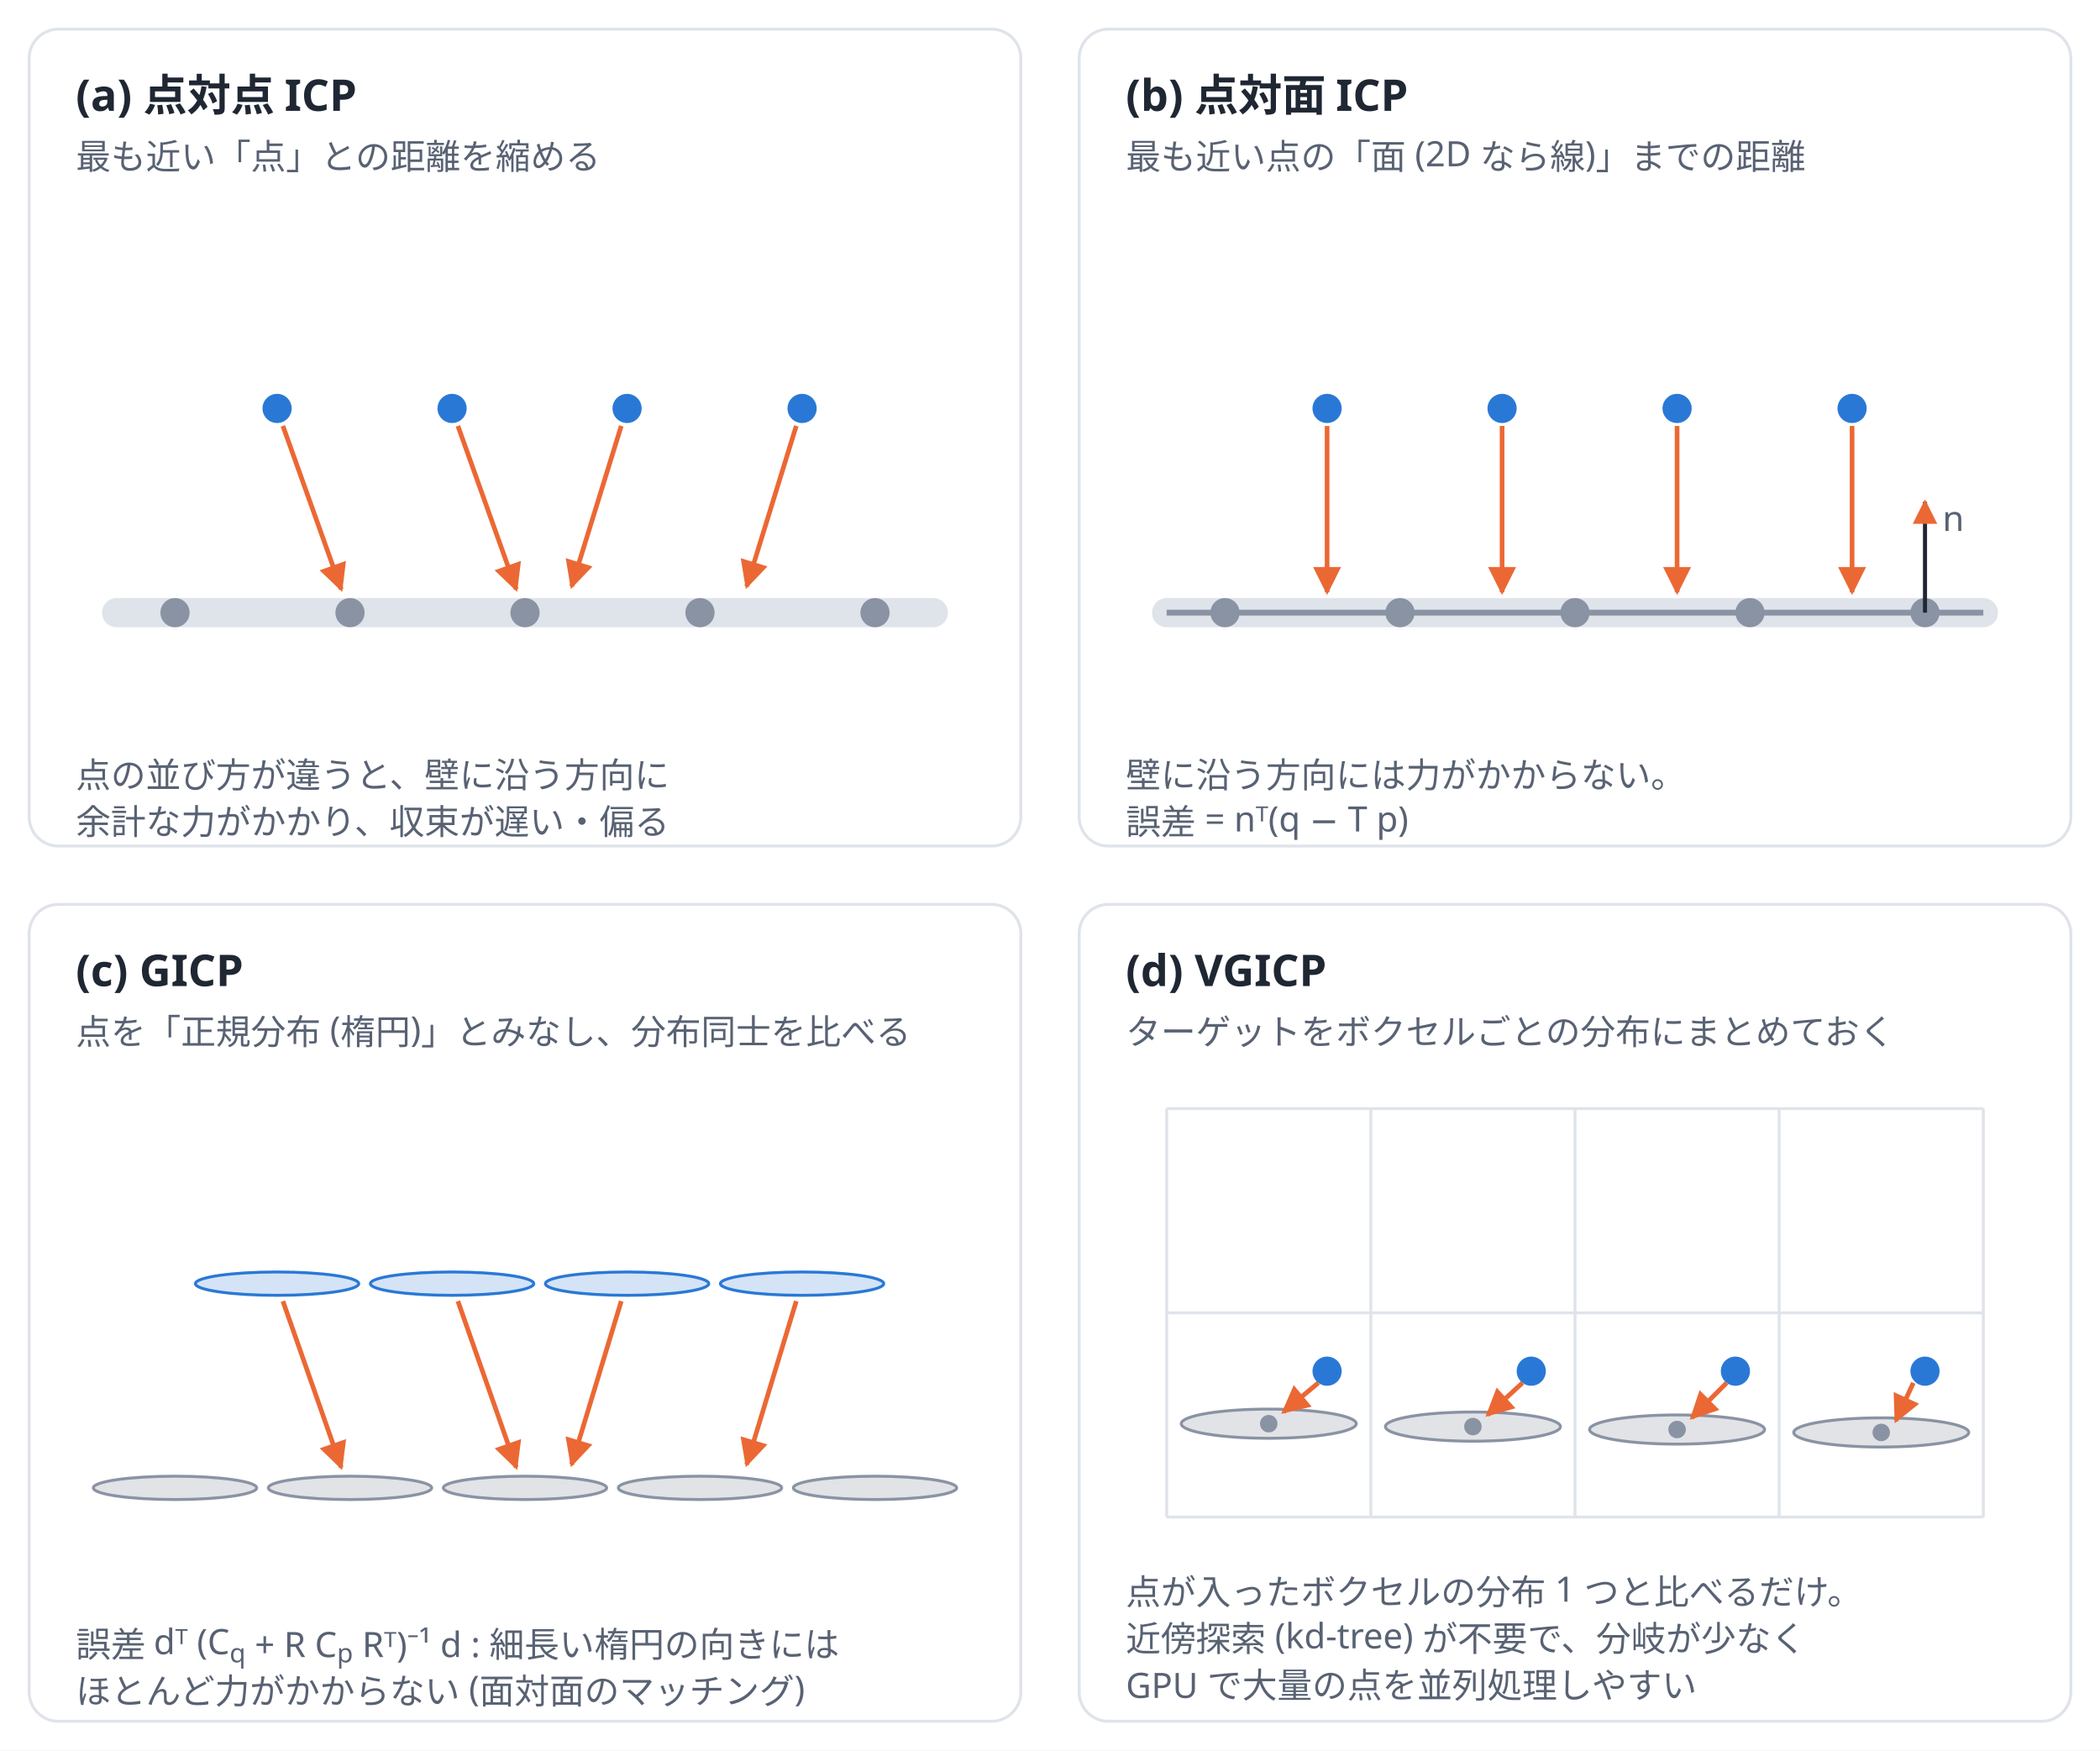
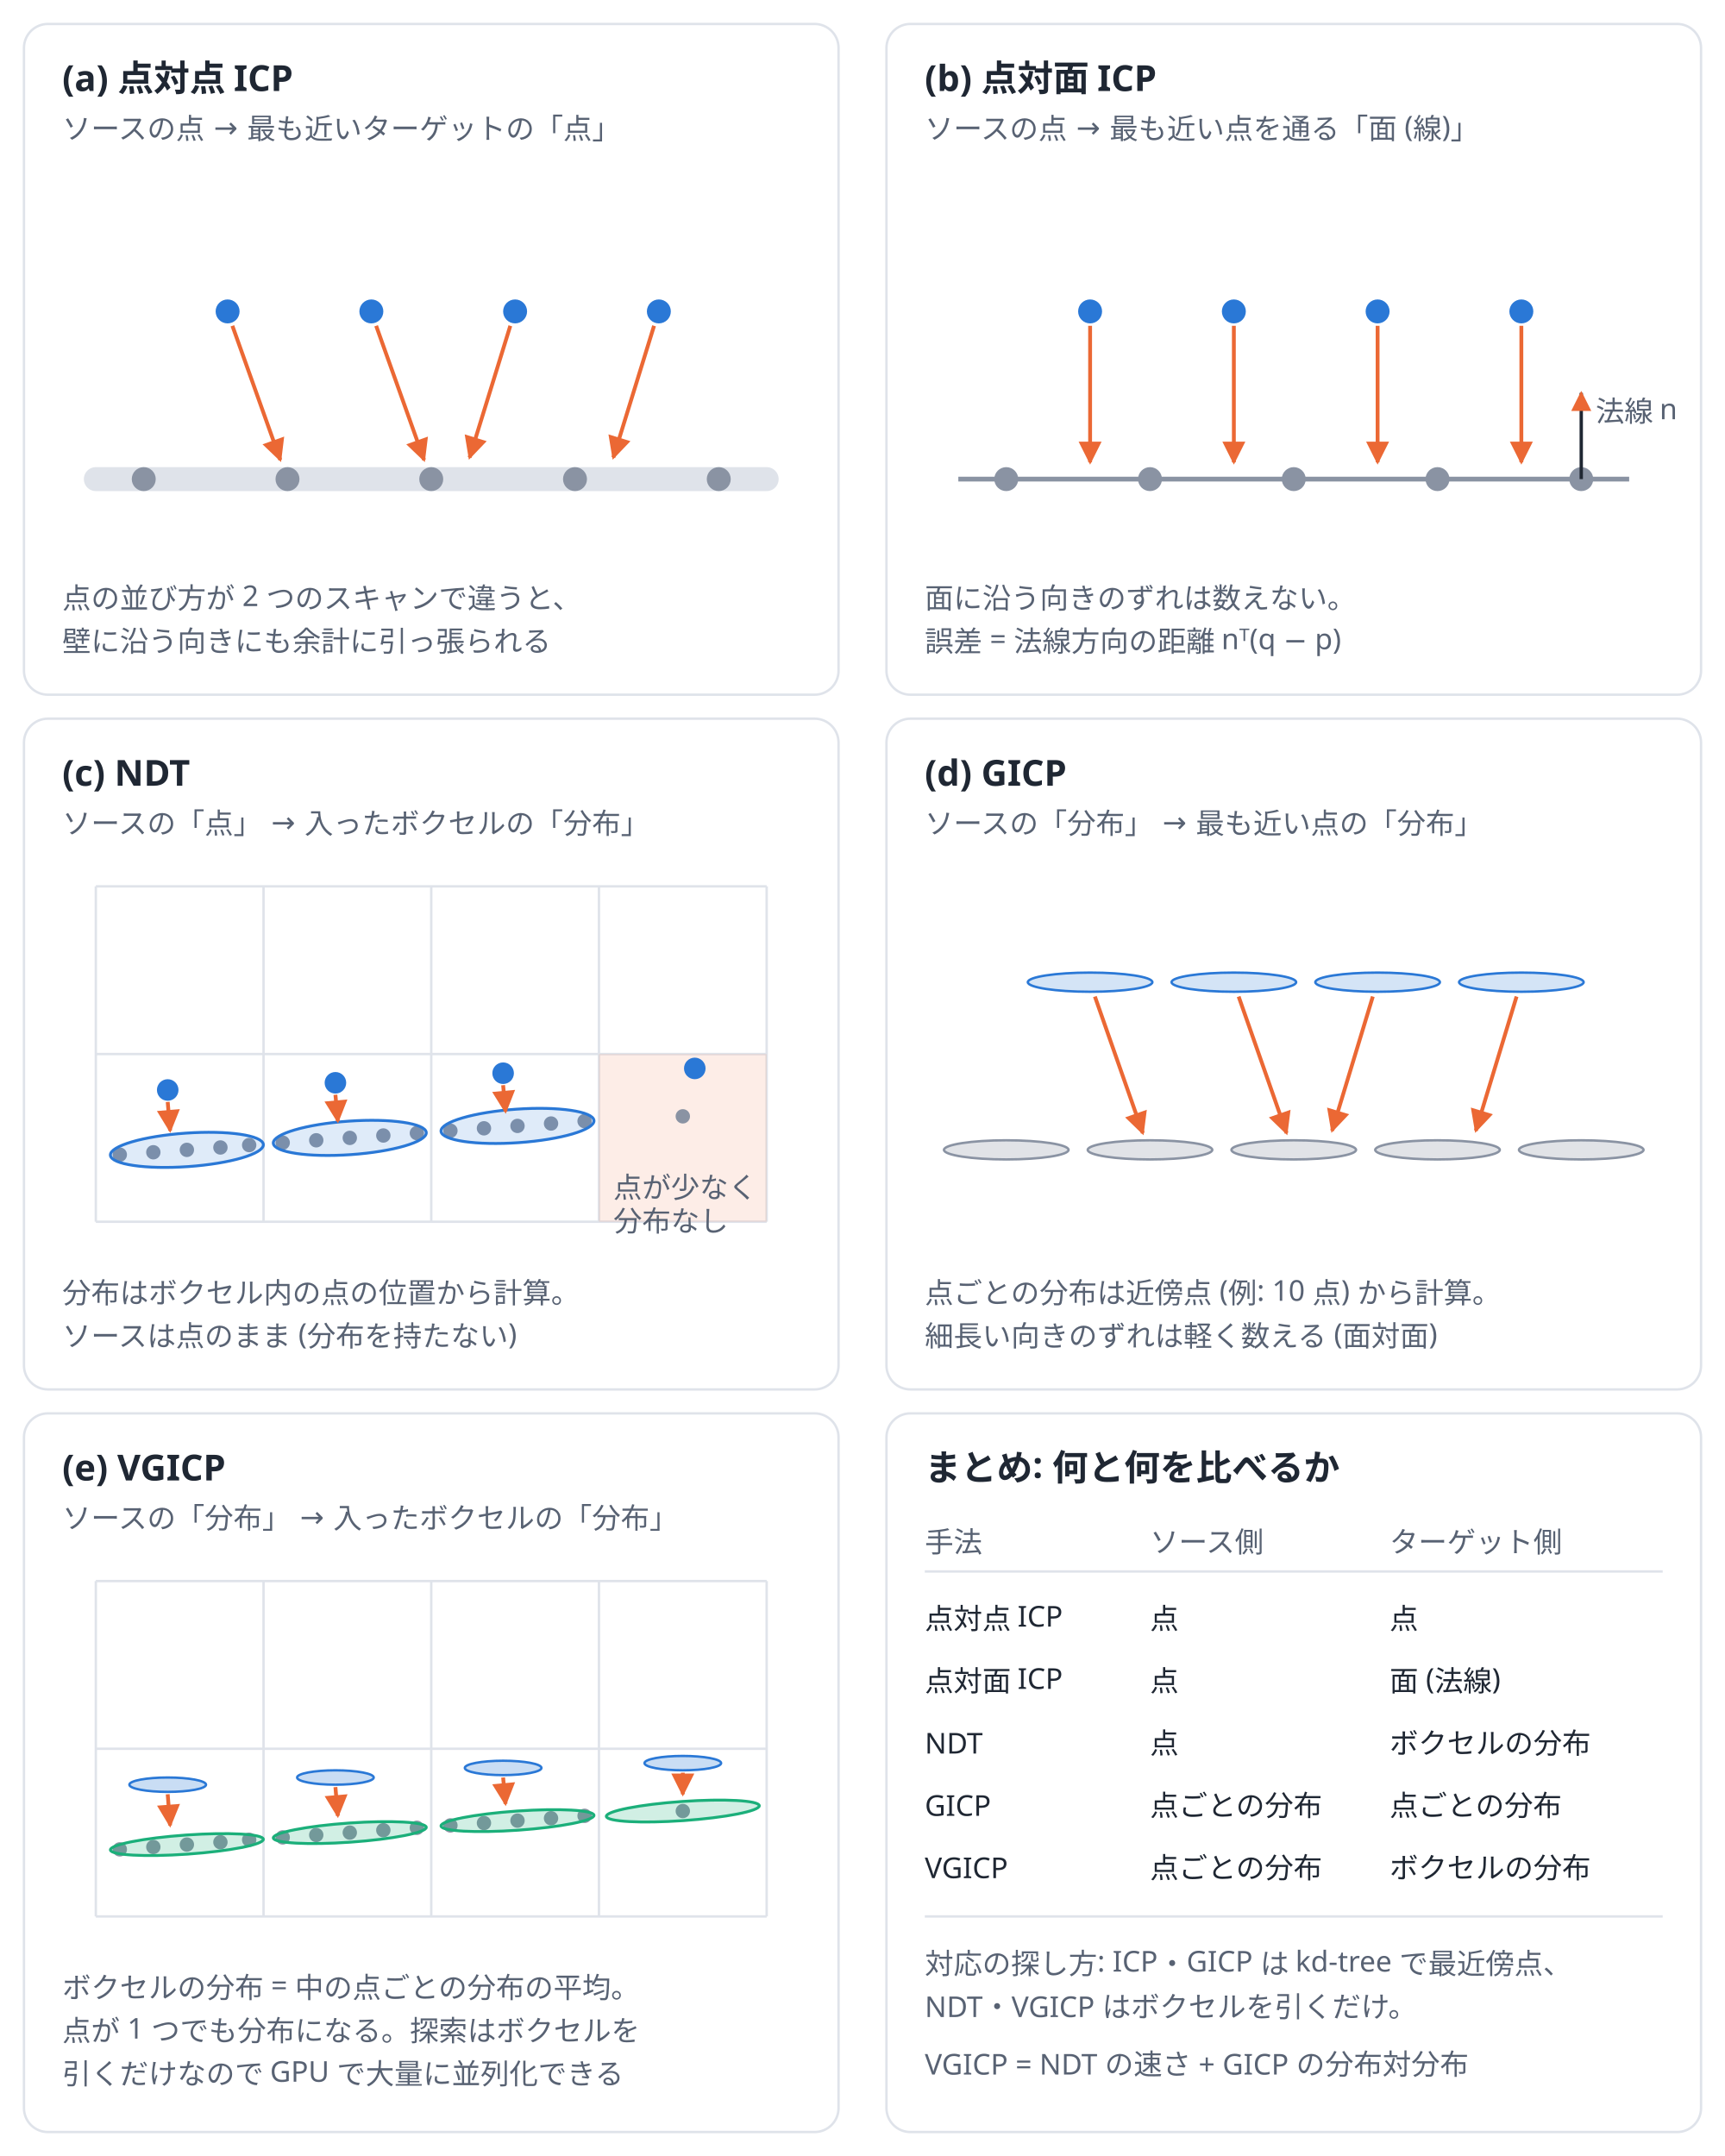
- <svg xmlns="http://www.w3.org/2000/svg" viewBox="0 0 720 600" width="720" height="600" font-family="'Noto Sans JP','Hiragino Sans','Yu Gothic','Meiryo',sans-serif">
+ <svg xmlns="http://www.w3.org/2000/svg" viewBox="0 0 720 900" width="720" height="900" font-family="'Noto Sans JP','Hiragino Sans','Yu Gothic','Meiryo',sans-serif">
  <style>
    .t { font-size: 15px; fill: #1f2733; font-weight: 700; }
    .s { font-size: 12px; fill: #586273; }
+     .c { font-size: 12px; fill: #1f2733; }
    .tg { fill: #8a93a3; }
    .src { fill: #2a78d6; }
    .ar { stroke: #eb6834; stroke-width: 1.6; fill: none; marker-end: url(#ah); }
    .panel { fill: #ffffff; stroke: #dfe3ea; stroke-width: 1; }
+     .grid { stroke: #dfe3ea; stroke-width: 1; fill: none; }
  </style>
  <defs>
    <marker id="ah" viewBox="0 0 10 10" refX="9" refY="5" markerWidth="6" markerHeight="6" orient="auto-start-reverse">
      <path d="M0,0 L10,5 L0,10 z" fill="#eb6834" />
    </marker>
  </defs>
-   <rect x="0" y="0" width="720" height="600" fill="#ffffff" />
+   <rect x="0" y="0" width="720" height="900" fill="#ffffff" />
  <rect x="10" y="10" width="340" height="280" rx="10" class="panel" />
  <text x="26" y="38" class="t">(a) 点対点 ICP</text>
-   <text x="26" y="58" class="s">最も近い「点」との距離を縮める</text>
-   <line x1="40" y1="210" x2="320" y2="210" stroke="#dfe3ea" stroke-width="10" stroke-linecap="round" />
+   <text x="26" y="58" class="s">ソースの点 → 最も近いターゲットの「点」</text>
+   <line x1="40" y1="200" x2="320" y2="200" stroke="#dfe3ea" stroke-width="10" stroke-linecap="round" />
  <g class="tg">
-     <circle cx="60" cy="210" r="5" />
-     <circle cx="120" cy="210" r="5" />
-     <circle cx="180" cy="210" r="5" />
-     <circle cx="240" cy="210" r="5" />
-     <circle cx="300" cy="210" r="5" />
+     <circle cx="60" cy="200" r="5" />
+     <circle cx="120" cy="200" r="5" />
+     <circle cx="180" cy="200" r="5" />
+     <circle cx="240" cy="200" r="5" />
+     <circle cx="300" cy="200" r="5" />
  </g>
  <g class="src">
-     <circle cx="95" cy="140" r="5" />
-     <circle cx="155" cy="140" r="5" />
-     <circle cx="215" cy="140" r="5" />
-     <circle cx="275" cy="140" r="5" />
+     <circle cx="95" cy="130" r="5" />
+     <circle cx="155" cy="130" r="5" />
+     <circle cx="215" cy="130" r="5" />
+     <circle cx="275" cy="130" r="5" />
  </g>
-   <path d="M97,146 L117,202" class="ar" />
-   <path d="M157,146 L177,202" class="ar" />
-   <path d="M213,146 L196,201" class="ar" />
-   <path d="M273,146 L256,201" class="ar" />
-   <text x="26" y="270" class="s">点の並び方が違うと、壁に沿う方向に</text>
-   <text x="26" y="286" class="s">余計な力がかかり、収束が遅い・偏る</text>
+   <path d="M97,136 L117,192" class="ar" />
+   <path d="M157,136 L177,192" class="ar" />
+   <path d="M213,136 L196,191" class="ar" />
+   <path d="M273,136 L256,191" class="ar" />
+   <text x="26" y="254" class="s">点の並び方が 2 つのスキャンで違うと、</text>
+   <text x="26" y="272" class="s">壁に沿う向きにも余計に引っ張られる</text>
  <rect x="370" y="10" width="340" height="280" rx="10" class="panel" />
  <text x="386" y="38" class="t">(b) 点対面 ICP</text>
-   <text x="386" y="58" class="s">最も近い点の「面 (2D なら線)」までの距離</text>
-   <line x1="400" y1="210" x2="680" y2="210" stroke="#dfe3ea" stroke-width="10" stroke-linecap="round" />
-   <line x1="400" y1="210" x2="680" y2="210" stroke="#8a93a3" stroke-width="2" />
+   <text x="386" y="58" class="s">ソースの点 → 最も近い点を通る「面 (線)」</text>
+   <line x1="400" y1="200" x2="680" y2="200" stroke="#8a93a3" stroke-width="2" />
  <g class="tg">
-     <circle cx="420" cy="210" r="5" />
-     <circle cx="480" cy="210" r="5" />
-     <circle cx="540" cy="210" r="5" />
-     <circle cx="600" cy="210" r="5" />
-     <circle cx="660" cy="210" r="5" />
+     <circle cx="420" cy="200" r="5" />
+     <circle cx="480" cy="200" r="5" />
+     <circle cx="540" cy="200" r="5" />
+     <circle cx="600" cy="200" r="5" />
+     <circle cx="660" cy="200" r="5" />
  </g>
-   <line x1="660" y1="210" x2="660" y2="172" stroke="#1f2733" stroke-width="1.4" marker-end="url(#ah)" />
-   <text x="666" y="182" class="s">n</text>
+   <line x1="660" y1="200" x2="660" y2="164" stroke="#1f2733" stroke-width="1.4" marker-end="url(#ah)" />
+   <text x="666" y="176" class="s">法線 n</text>
  <g class="src">
-     <circle cx="455" cy="140" r="5" />
-     <circle cx="515" cy="140" r="5" />
-     <circle cx="575" cy="140" r="5" />
-     <circle cx="635" cy="140" r="5" />
+     <circle cx="455" cy="130" r="5" />
+     <circle cx="515" cy="130" r="5" />
+     <circle cx="575" cy="130" r="5" />
+     <circle cx="635" cy="130" r="5" />
  </g>
-   <path d="M455,146 L455,203" class="ar" />
-   <path d="M515,146 L515,203" class="ar" />
-   <path d="M575,146 L575,203" class="ar" />
-   <path d="M635,146 L635,203" class="ar" />
-   <text x="386" y="270" class="s">壁に沿う方向には力がかからない。</text>
-   <text x="386" y="286" class="s">誤差 = nᵀ(q − T p)</text>
-   <rect x="10" y="310" width="340" height="280" rx="10" class="panel" />
-   <text x="26" y="338" class="t">(c) GICP</text>
-   <text x="26" y="358" class="s">点を「正規分布 (楕円)」とみなし、分布同士を比べる</text>
+   <path d="M455,136 L455,193" class="ar" />
+   <path d="M515,136 L515,193" class="ar" />
+   <path d="M575,136 L575,193" class="ar" />
+   <path d="M635,136 L635,193" class="ar" />
+   <text x="386" y="254" class="s">面に沿う向きのずれは数えない。</text>
+   <text x="386" y="272" class="s">誤差 = 法線方向の距離 nᵀ(q − p)</text>
+   <rect x="10" y="300" width="340" height="280" rx="10" class="panel" />
+   <text x="26" y="328" class="t">(c) NDT</text>
+   <text x="26" y="348" class="s">ソースの「点」 → 入ったボクセルの「分布」</text>
+   <path d="M40,370 L320,370 M40,440 L320,440 M40,510 L320,510 M40,370 L40,510 M110,370 L110,510 M180,370 L180,510 M250,370 L250,510 M320,370 L320,510" class="grid" />
+   <rect x="250" y="440" width="70" height="70" fill="#eb6834" fill-opacity="0.12" />
+   <g class="tg">
+     <circle cx="50" cy="482" r="3" />
+     <circle cx="64" cy="481" r="3" />
+     <circle cx="78" cy="480" r="3" />
+     <circle cx="92" cy="479" r="3" />
+     <circle cx="104" cy="478" r="3" />
+     <circle cx="118" cy="477" r="3" />
+     <circle cx="132" cy="476" r="3" />
+     <circle cx="146" cy="475" r="3" />
+     <circle cx="160" cy="474" r="3" />
+     <circle cx="174" cy="473" r="3" />
+     <circle cx="188" cy="472" r="3" />
+     <circle cx="202" cy="471" r="3" />
+     <circle cx="216" cy="470" r="3" />
+     <circle cx="230" cy="469" r="3" />
+     <circle cx="244" cy="468" r="3" />
+     <circle cx="285" cy="466" r="3" />
+   </g>
+   <g fill="#2a78d6" fill-opacity="0.15" stroke="#2a78d6" stroke-width="1.2">
+     <ellipse cx="78" cy="480" rx="32" ry="7" transform="rotate(-4 78 480)" />
+     <ellipse cx="146" cy="475" rx="32" ry="7" transform="rotate(-4 146 475)" />
+     <ellipse cx="216" cy="470" rx="32" ry="7" transform="rotate(-4 216 470)" />
+   </g>
+   <text x="256" y="500" class="s" font-size="11">点が少なく</text>
+   <text x="256" y="514" class="s" font-size="11">分布なし</text>
+   <g class="src">
+     <circle cx="70" cy="455" r="4.5" />
+     <circle cx="140" cy="452" r="4.5" />
+     <circle cx="210" cy="448" r="4.5" />
+     <circle cx="290" cy="446" r="4.5" />
+   </g>
+   <path d="M70,460 L71,472" class="ar" />
+   <path d="M140,457 L141,468" class="ar" />
+   <path d="M210,453 L211,464" class="ar" />
+   <text x="26" y="544" class="s">分布はボクセル内の点の位置から計算。</text>
+   <text x="26" y="562" class="s">ソースは点のまま (分布を持たない)</text>
+   <rect x="370" y="300" width="340" height="280" rx="10" class="panel" />
+   <text x="386" y="328" class="t">(d) GICP</text>
+   <text x="386" y="348" class="s">ソースの「分布」 → 最も近い点の「分布」</text>
  <g fill="#8a93a3" fill-opacity="0.25" stroke="#8a93a3">
-     <ellipse cx="60" cy="510" rx="28" ry="4" />
-     <ellipse cx="120" cy="510" rx="28" ry="4" />
-     <ellipse cx="180" cy="510" rx="28" ry="4" />
-     <ellipse cx="240" cy="510" rx="28" ry="4" />
-     <ellipse cx="300" cy="510" rx="28" ry="4" />
+     <ellipse cx="420" cy="480" rx="26" ry="4" />
+     <ellipse cx="480" cy="480" rx="26" ry="4" />
+     <ellipse cx="540" cy="480" rx="26" ry="4" />
+     <ellipse cx="600" cy="480" rx="26" ry="4" />
+     <ellipse cx="660" cy="480" rx="26" ry="4" />
  </g>
  <g fill="#2a78d6" fill-opacity="0.2" stroke="#2a78d6">
-     <ellipse cx="95" cy="440" rx="28" ry="4" />
-     <ellipse cx="155" cy="440" rx="28" ry="4" />
-     <ellipse cx="215" cy="440" rx="28" ry="4" />
-     <ellipse cx="275" cy="440" rx="28" ry="4" />
+     <ellipse cx="455" cy="410" rx="26" ry="4" />
+     <ellipse cx="515" cy="410" rx="26" ry="4" />
+     <ellipse cx="575" cy="410" rx="26" ry="4" />
+     <ellipse cx="635" cy="410" rx="26" ry="4" />
  </g>
-   <path d="M97,446 L117,503" class="ar" />
-   <path d="M157,446 L177,503" class="ar" />
-   <path d="M213,446 L196,502" class="ar" />
-   <path d="M273,446 L256,502" class="ar" />
-   <text x="26" y="568" class="s">誤差 dᵀ (C<tspan baseline-shift="sub" font-size="9">q</tspan> + R C<tspan baseline-shift="sub" font-size="9">p</tspan> Rᵀ)⁻¹ d : 細長い楕円の向きには</text>
-   <text x="26" y="584" class="s">ほとんど力がかからない (面対面のマッチング)</text>
-   <rect x="370" y="310" width="340" height="280" rx="10" class="panel" />
-   <text x="386" y="338" class="t">(d) VGICP</text>
-   <text x="386" y="358" class="s">ターゲットをボクセルごとの分布にまとめておく</text>
-   <g stroke="#dfe3ea" stroke-width="1">
-     <path d="M400,380 L680,380 M400,450 L680,450 M400,520 L680,520 M400,380 L400,520 M470,380 L470,520 M540,380 L540,520 M610,380 L610,520 M680,380 L680,520" />
+   <path d="M457,416 L477,473" class="ar" />
+   <path d="M517,416 L537,473" class="ar" />
+   <path d="M573,416 L556,472" class="ar" />
+   <path d="M633,416 L616,472" class="ar" />
+   <text x="386" y="544" class="s">点ごとの分布は近傍点 (例: 10 点) から計算。</text>
+   <text x="386" y="562" class="s">細長い向きのずれは軽く数える (面対面)</text>
+   <rect x="10" y="590" width="340" height="300" rx="10" class="panel" />
+   <text x="26" y="618" class="t">(e) VGICP</text>
+   <text x="26" y="638" class="s">ソースの「分布」 → 入ったボクセルの「分布」</text>
+   <path d="M40,660 L320,660 M40,730 L320,730 M40,800 L320,800 M40,660 L40,800 M110,660 L110,800 M180,660 L180,800 M250,660 L250,800 M320,660 L320,800" class="grid" />
+   <g class="tg">
+     <circle cx="50" cy="772" r="3" />
+     <circle cx="64" cy="771" r="3" />
+     <circle cx="78" cy="770" r="3" />
+     <circle cx="92" cy="769" r="3" />
+     <circle cx="104" cy="768" r="3" />
+     <circle cx="118" cy="767" r="3" />
+     <circle cx="132" cy="766" r="3" />
+     <circle cx="146" cy="765" r="3" />
+     <circle cx="160" cy="764" r="3" />
+     <circle cx="174" cy="763" r="3" />
+     <circle cx="188" cy="762" r="3" />
+     <circle cx="202" cy="761" r="3" />
+     <circle cx="216" cy="760" r="3" />
+     <circle cx="230" cy="759" r="3" />
+     <circle cx="244" cy="758" r="3" />
+     <circle cx="285" cy="756" r="3" />
  </g>
-   <g fill="#8a93a3" fill-opacity="0.25" stroke="#8a93a3">
-     <ellipse cx="435" cy="488" rx="30" ry="5" />
-     <ellipse cx="505" cy="489" rx="30" ry="5" />
-     <ellipse cx="575" cy="490" rx="30" ry="5" />
-     <ellipse cx="645" cy="491" rx="30" ry="5" />
+   <g fill="#1baf7a" fill-opacity="0.2" stroke="#1baf7a" stroke-width="1.2">
+     <ellipse cx="78" cy="770" rx="32" ry="4" transform="rotate(-4 78 770)" />
+     <ellipse cx="146" cy="765" rx="32" ry="4" transform="rotate(-4 146 765)" />
+     <ellipse cx="216" cy="760" rx="32" ry="4" transform="rotate(-4 216 760)" />
+     <ellipse cx="285" cy="756" rx="32" ry="4" transform="rotate(-4 285 756)" />
  </g>
-   <g class="tg">
-     <circle cx="435" cy="488" r="3" />
-     <circle cx="505" cy="489" r="3" />
-     <circle cx="575" cy="490" r="3" />
-     <circle cx="645" cy="491" r="3" />
+   <g fill="#2a78d6" fill-opacity="0.25" stroke="#2a78d6">
+     <ellipse cx="70" cy="745" rx="16" ry="3" />
+     <ellipse cx="140" cy="742" rx="16" ry="3" />
+     <ellipse cx="210" cy="738" rx="16" ry="3" />
+     <ellipse cx="285" cy="736" rx="16" ry="3" />
  </g>
-   <g class="src">
-     <circle cx="455" cy="470" r="5" />
-     <circle cx="525" cy="470" r="5" />
-     <circle cx="595" cy="470" r="5" />
-     <circle cx="660" cy="470" r="5" />
-   </g>
-   <path d="M452,474 L440,484" class="ar" />
-   <path d="M522,474 L510,485" class="ar" />
-   <path d="M592,474 L580,486" class="ar" />
-   <path d="M656,474 L650,487" class="ar" />
-   <text x="386" y="550" class="s">点が入ったボクセルの分布 1 つと比べるだけ。</text>
-   <text x="386" y="566" class="s">近傍探索 (kd-tree) が不要で、分岐が少なく</text>
-   <text x="386" y="582" class="s">GPU で大量の点を並列処理しやすい</text>
+   <path d="M70,749 L71,762" class="ar" />
+   <path d="M140,746 L141,758" class="ar" />
+   <path d="M210,742 L211,753" class="ar" />
+   <path d="M285,740 L285,749" class="ar" />
+   <text x="26" y="834" class="s">ボクセルの分布 = 中の点ごとの分布の平均。</text>
+   <text x="26" y="852" class="s">点が 1 つでも分布になる。探索はボクセルを</text>
+   <text x="26" y="870" class="s">引くだけなので GPU で大量に並列化できる</text>
+   <rect x="370" y="590" width="340" height="300" rx="10" class="panel" stroke="#1f2733" />
+   <text x="386" y="618" class="t">まとめ: 何と何を比べるか</text>
+   <text x="386" y="648" class="s">手法</text>
+   <text x="480" y="648" class="s">ソース側</text>
+   <text x="580" y="648" class="s">ターゲット側</text>
+   <line x1="386" y1="656" x2="694" y2="656" stroke="#dfe3ea" />
+   <text x="386" y="680" class="c">点対点 ICP</text>
+   <text x="480" y="680" class="c">点</text>
+   <text x="580" y="680" class="c">点</text>
+   <text x="386" y="706" class="c">点対面 ICP</text>
+   <text x="480" y="706" class="c">点</text>
+   <text x="580" y="706" class="c">面 (法線)</text>
+   <text x="386" y="732" class="c">NDT</text>
+   <text x="480" y="732" class="c">点</text>
+   <text x="580" y="732" class="c">ボクセルの分布</text>
+   <text x="386" y="758" class="c">GICP</text>
+   <text x="480" y="758" class="c">点ごとの分布</text>
+   <text x="580" y="758" class="c">点ごとの分布</text>
+   <text x="386" y="784" class="c">VGICP</text>
+   <text x="480" y="784" class="c">点ごとの分布</text>
+   <text x="580" y="784" class="c">ボクセルの分布</text>
+   <line x1="386" y1="800" x2="694" y2="800" stroke="#dfe3ea" />
+   <text x="386" y="824" class="s">対応の探し方: ICP・GICP は kd-tree で最近傍点、</text>
+   <text x="386" y="842" class="s">NDT・VGICP はボクセルを引くだけ。</text>
+   <text x="386" y="866" class="s">VGICP = NDT の速さ + GICP の分布対分布</text>
</svg>
